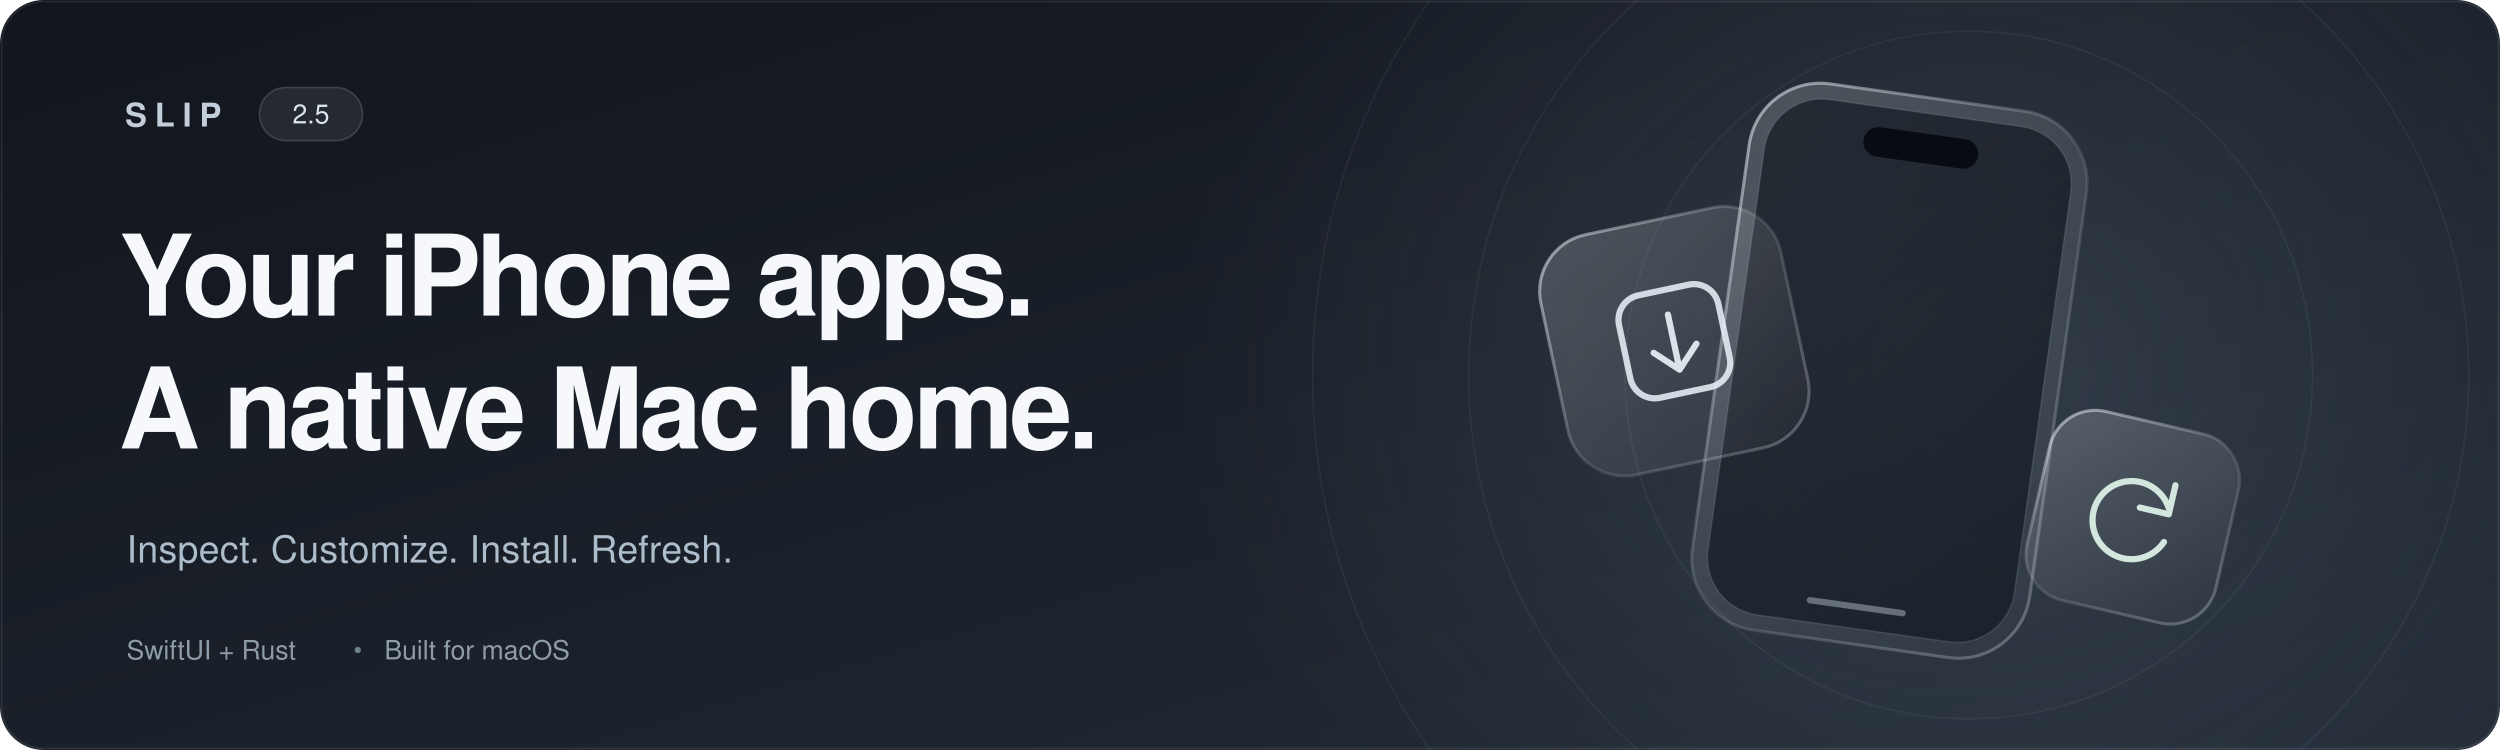
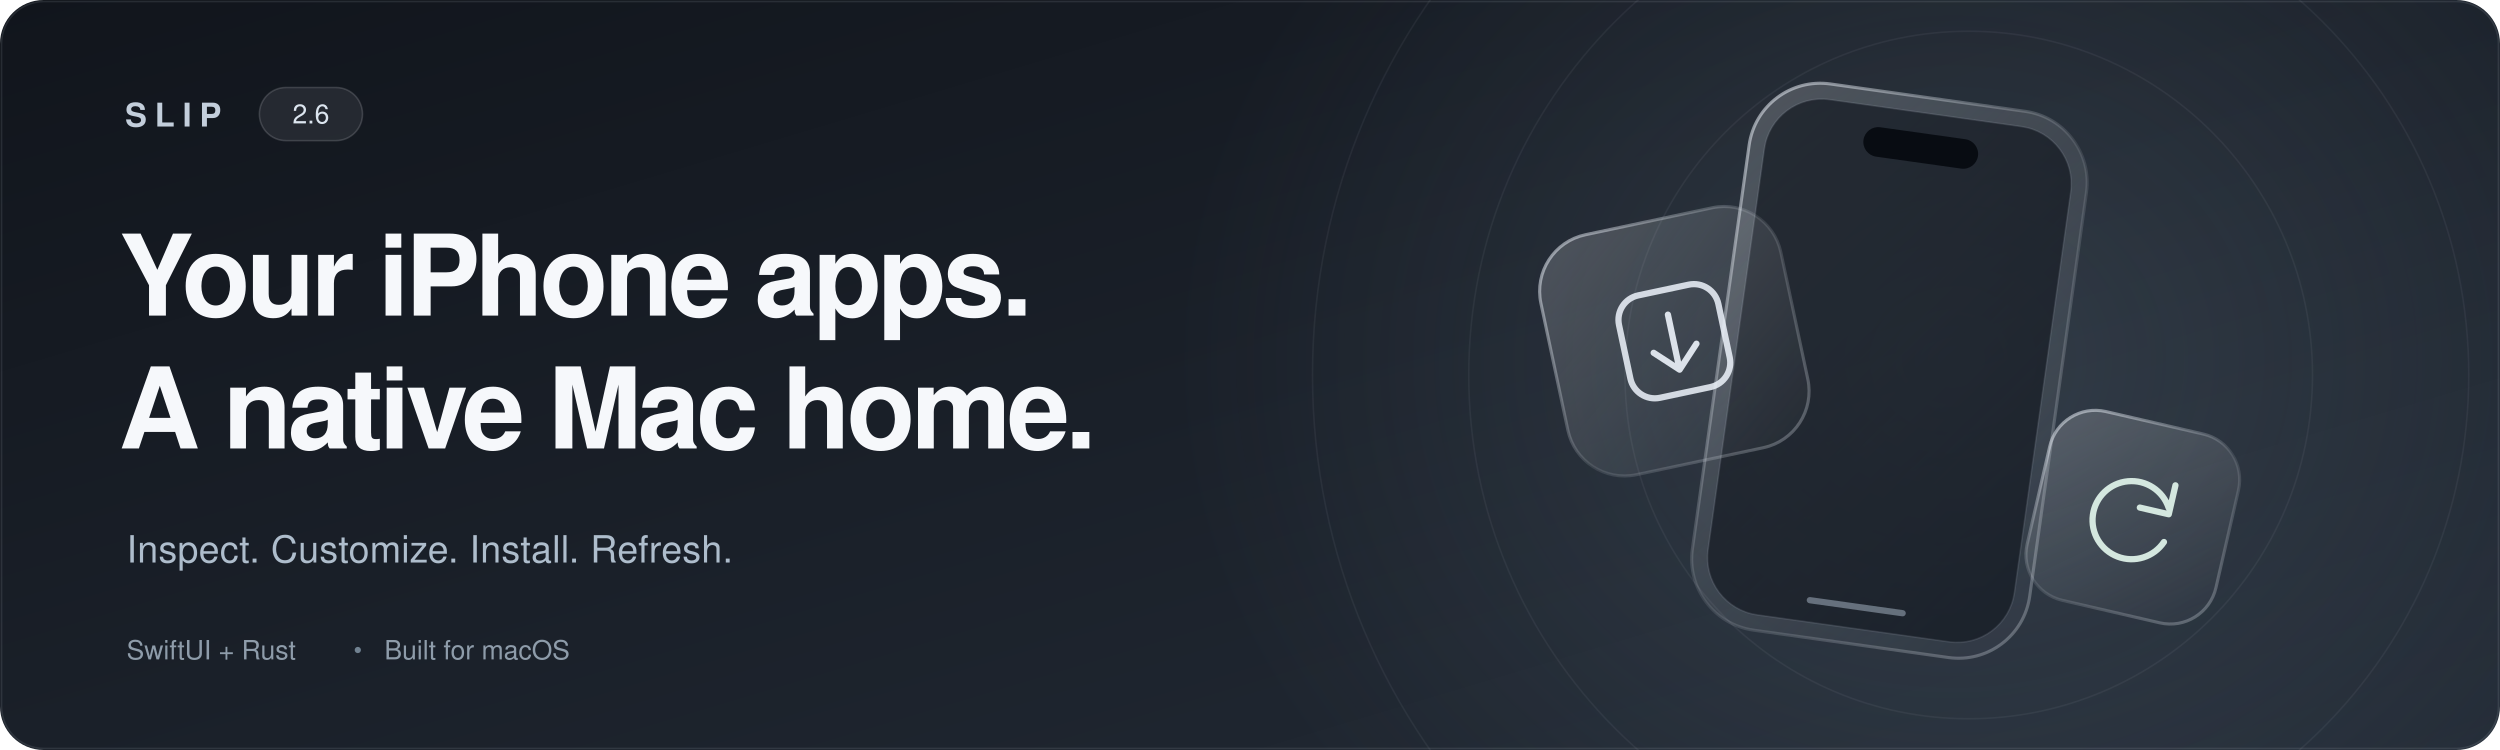
<svg xmlns="http://www.w3.org/2000/svg" width="1600" height="480" viewBox="0 0 1600 480" role="img" aria-labelledby="title desc">
  <defs>
    <linearGradient id="background" x2="1" y2="1">
      <stop stop-color="#11151c" />
      <stop offset="1" stop-color="#232b36" />
    </linearGradient>
    <radialGradient id="glow">
      <stop stop-color="#9bb5c9" stop-opacity=".17" />
      <stop offset="1" stop-color="#9bb5c9" stop-opacity="0" />
    </radialGradient>
    <linearGradient id="glass" x2=".8" y2="1">
      <stop stop-color="#f4f7fb" stop-opacity=".2" />
      <stop offset="1" stop-color="#f4f7fb" stop-opacity=".03" />
    </linearGradient>
    <linearGradient id="edge" x2="1" y2="1">
      <stop stop-color="#e7edf5" stop-opacity=".6" />
      <stop offset=".5" stop-color="#e7edf5" stop-opacity=".1" />
      <stop offset="1" stop-color="#e7edf5" stop-opacity=".3" />
    </linearGradient>
    <clipPath id="frame">
      <rect width="1600" height="480" rx="28" />
    </clipPath>
  </defs>
  <g clip-path="url(#frame)">
    <rect width="1600" height="480" fill="url(#background)" />
    <ellipse cx="1250" cy="230" rx="500" ry="440" fill="url(#glow)" />
    <g fill="none" stroke="#dce7f2" stroke-opacity=".06">
      <circle cx="1260" cy="240" r="220" />
      <circle cx="1260" cy="240" r="320" />
      <circle cx="1260" cy="240" r="420" />
    </g>
    <g font-family="-apple-system,BlinkMacSystemFont,'Segoe UI',Helvetica,Arial,sans-serif">
      <text x="80" y="81" fill="#c3cedb" font-size="21" font-weight="600" letter-spacing="5">SLIP</text>
      <rect x="166" y="56" width="66" height="34" rx="17" fill="#f4f7fb" fill-opacity=".08" stroke="#f4f7fb" stroke-opacity=".16" />
-       <text x="199" y="79" fill="#dce5ef" font-size="17" font-weight="500" text-anchor="middle">2.5</text>
-       <text x="76" y="202" fill="#f6f8fb" font-size="72" font-weight="650" letter-spacing="-2.5">Your iPhone apps.</text>
-       <text x="76" y="287" fill="#f6f8fb" font-size="72" font-weight="650" letter-spacing="-2.5">A native Mac home.</text>
+       <text x="199" y="79" fill="#dce5ef" font-size="17" font-weight="500" text-anchor="middle">2.6</text>
+       <text x="76" y="202" fill="#f6f8fb" font-size="72" font-weight="650" letter-spacing="-2.6">Your iPhone apps.</text>
+       <text x="76" y="287" fill="#f6f8fb" font-size="72" font-weight="650" letter-spacing="-2.6">A native Mac home.</text>
      <text x="81" y="360" fill="#aebdcc" font-size="24" letter-spacing=".2">Inspect. Customize. Install. Refresh.</text>
      <text x="81" y="422" fill="#8e9caa" font-size="17">SwiftUI + Rust</text>
      <circle cx="229" cy="416" r="2" fill="#718291" />
      <text x="246" y="422" fill="#8e9caa" font-size="17">Built for macOS</text>
    </g>
    <g transform="translate(1100 63) rotate(8 125 177)">
      <rect width="218" height="353" rx="46" fill="url(#glass)" stroke="url(#edge)" stroke-width="2" />
      <rect x="10" y="10" width="198" height="333" rx="37" fill="#131922" fill-opacity=".7" stroke="#dce7f2" stroke-opacity=".12" />
      <rect x="72" y="23" width="74" height="19" rx="9.5" fill="#080c12" />
      <rect x="77" y="327" width="64" height="4" rx="2" fill="#aebdcc" fill-opacity=".5" />
    </g>
    <g transform="translate(993 140) rotate(-12 78 78)">
      <rect width="157" height="157" rx="37" fill="url(#glass)" stroke="url(#edge)" stroke-width="2" />
      <rect x="46" y="45" width="65" height="67" rx="16" fill="none" stroke="#edf3fb" stroke-opacity=".85" stroke-width="4" />
      <path d="M78 61v35m-14-13 14 14 14-14" fill="none" stroke="#edf3fb" stroke-opacity=".9" stroke-width="4" stroke-linecap="round" stroke-linejoin="round" />
    </g>
    <g transform="translate(1303 269) rotate(13 62 62)">
      <rect width="124" height="124" rx="30" fill="url(#glass)" stroke="url(#edge)" stroke-width="2" />
      <path d="M83 51a25 25 0 1 0 2 22M84 36v19H65" fill="none" stroke="#d4e7df" stroke-width="4" stroke-linecap="round" stroke-linejoin="round" />
    </g>
    <rect x="1" y="1" width="1598" height="478" rx="27" fill="none" stroke="#edf3fb" stroke-opacity=".1" />
  </g>
</svg>
